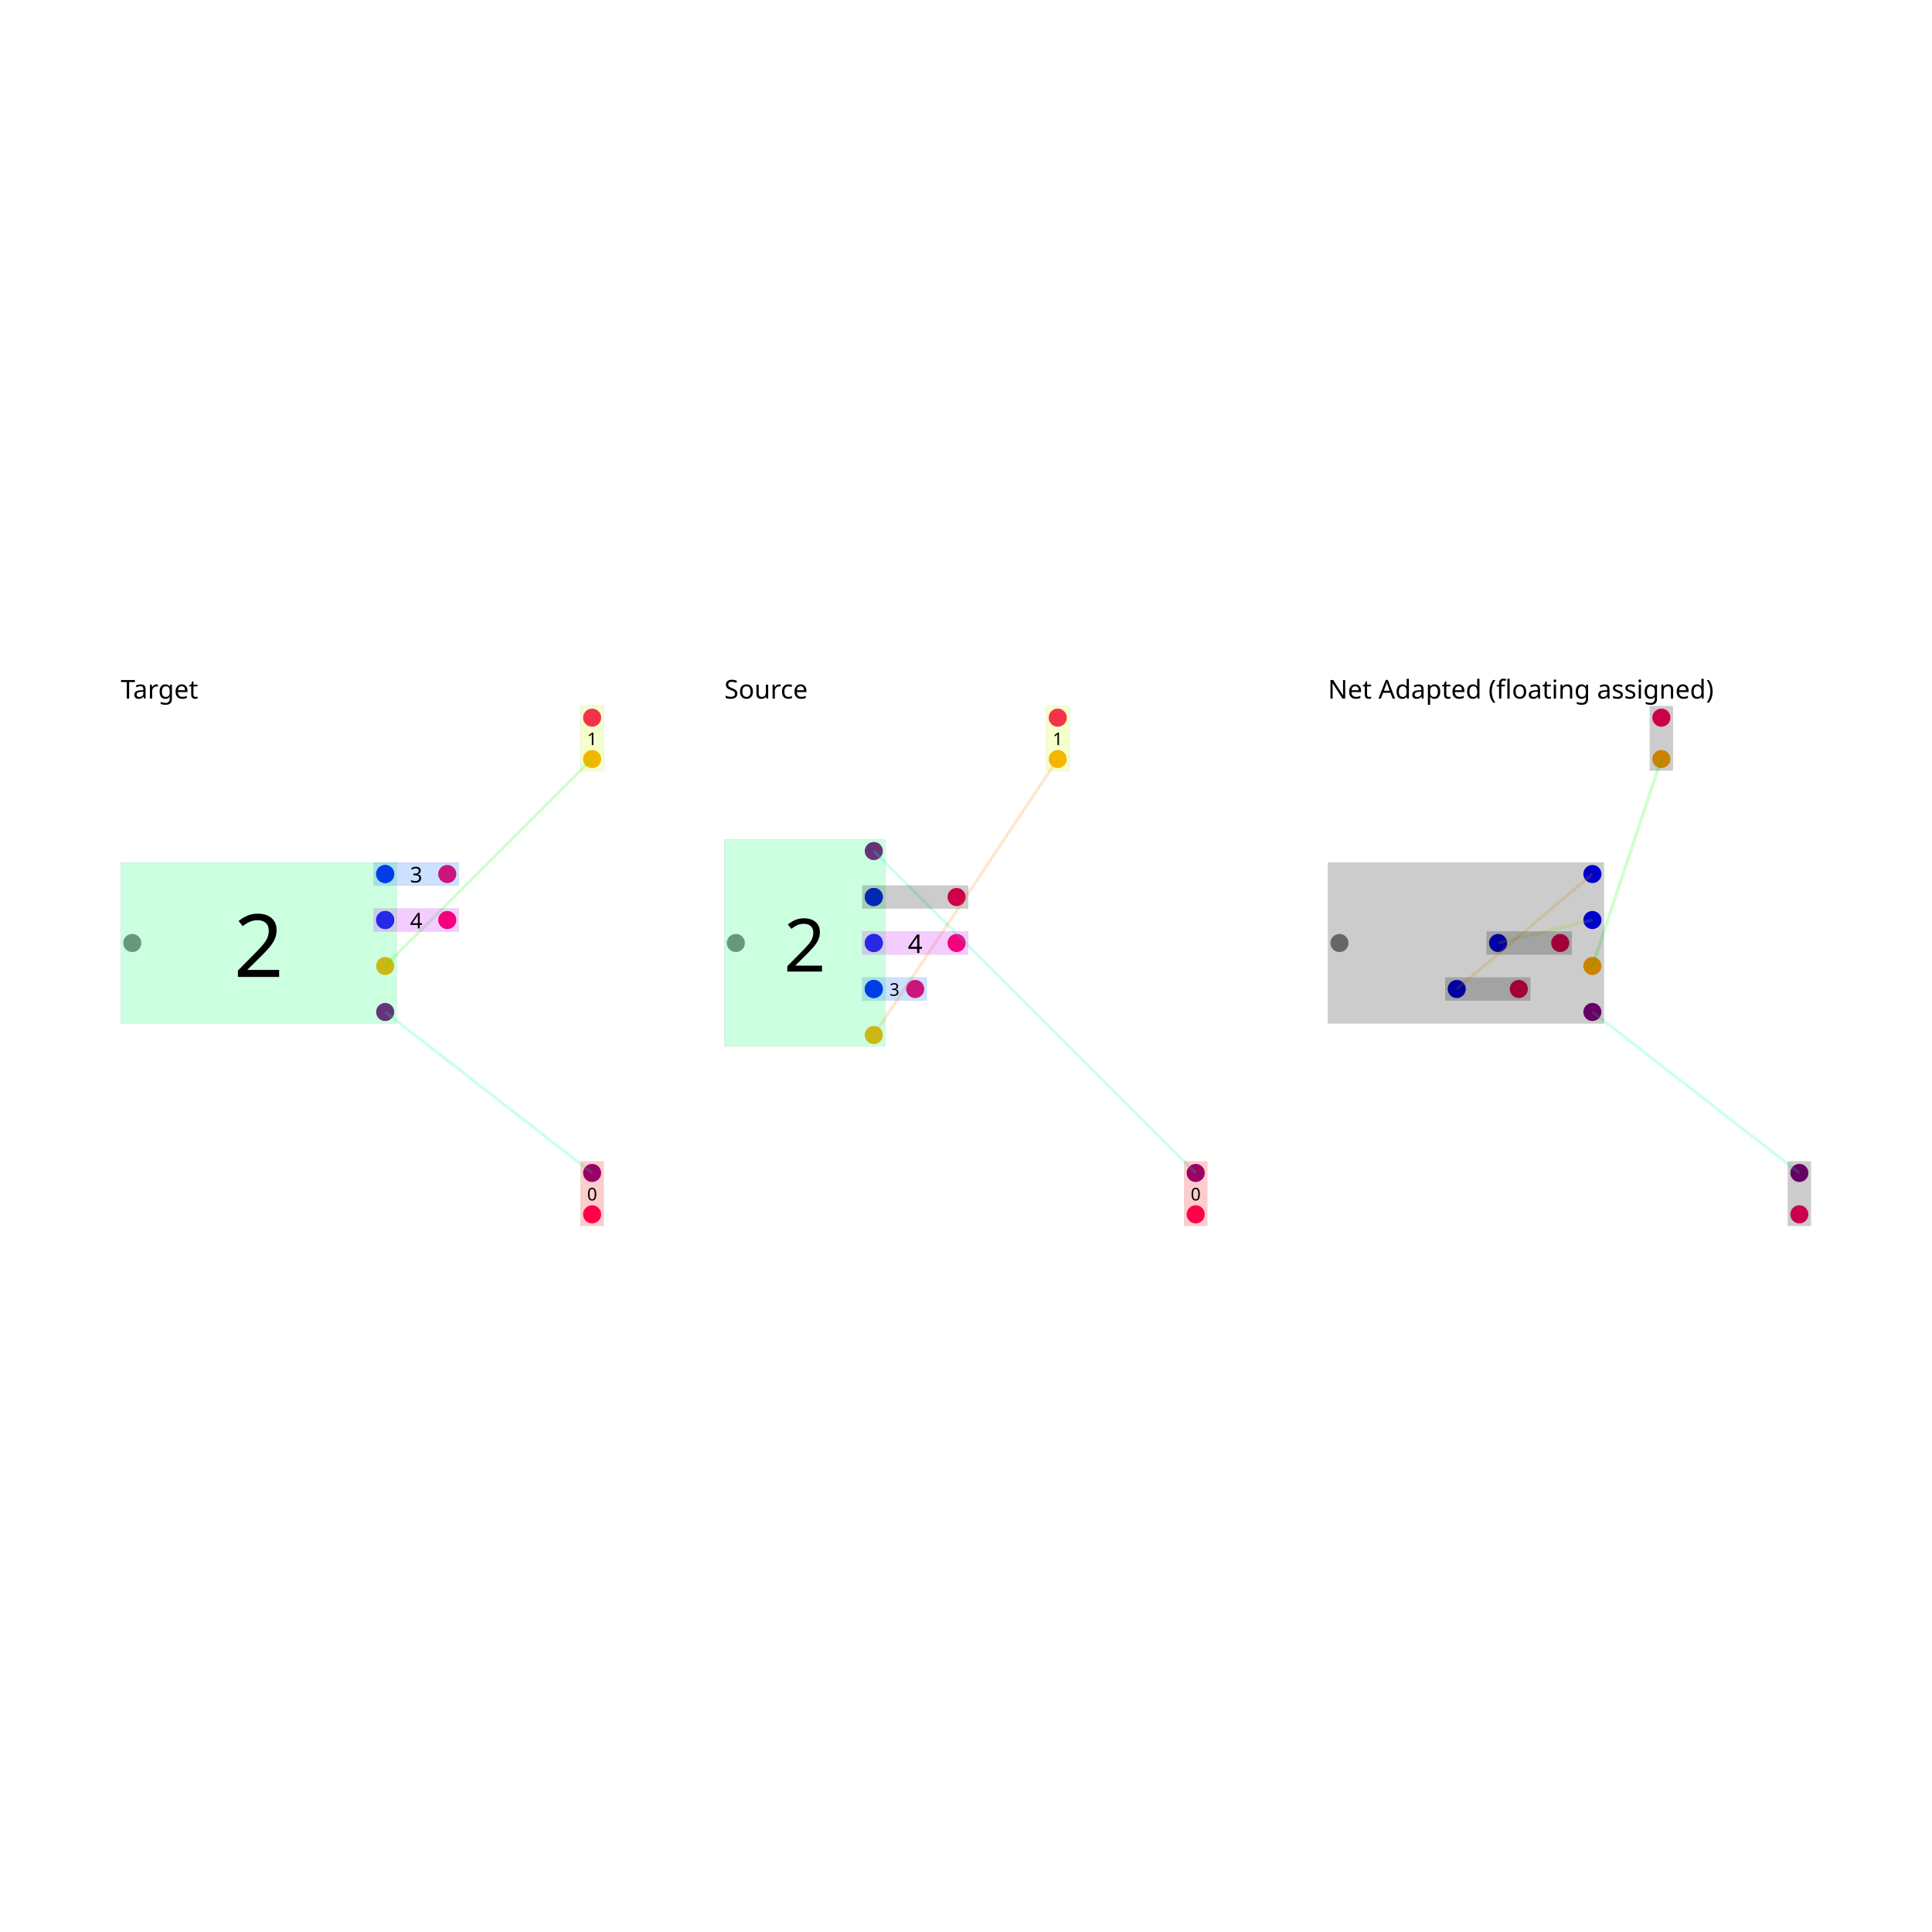
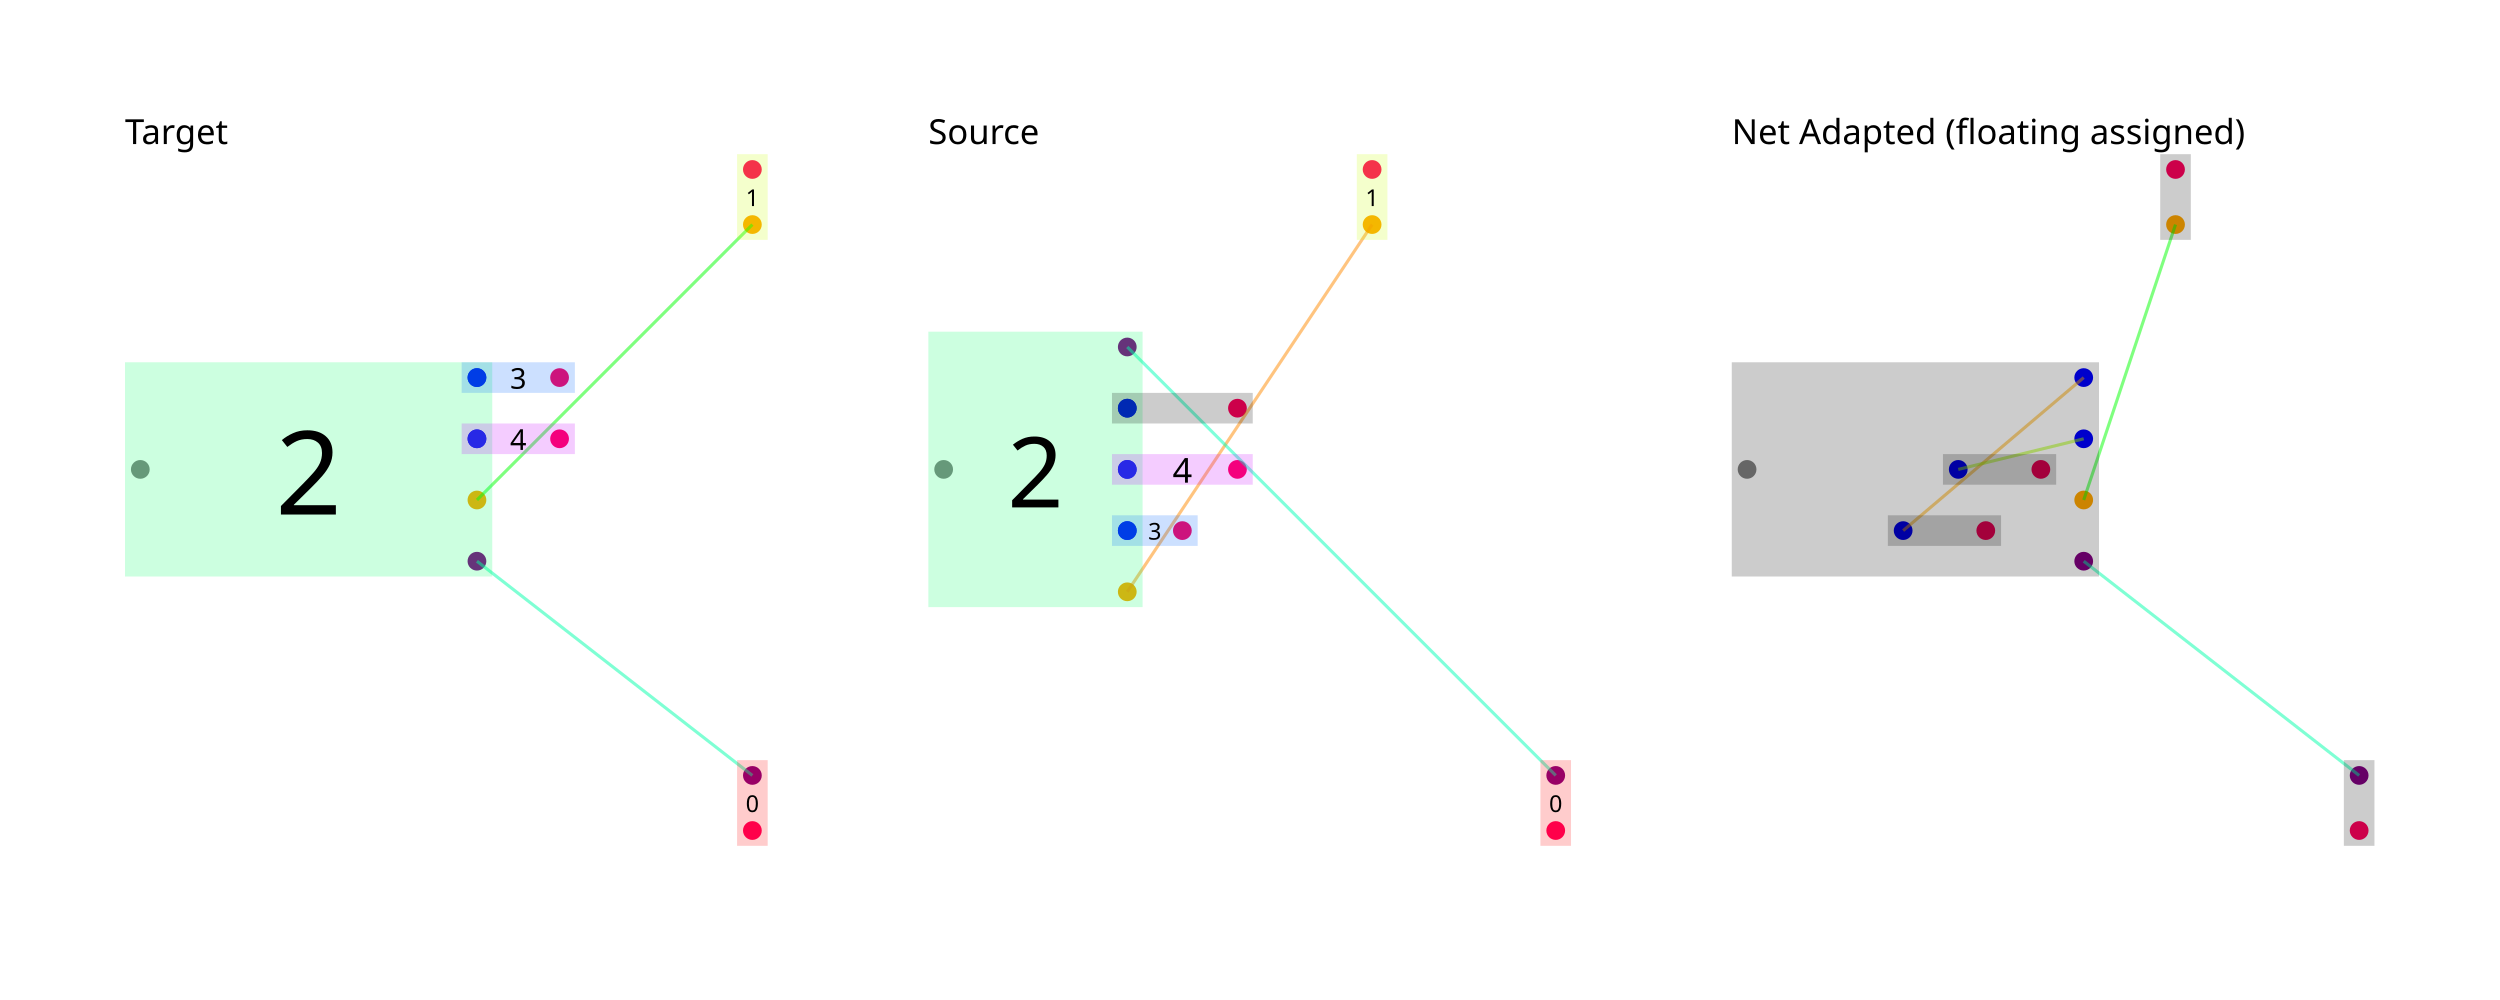
- <svg xmlns="http://www.w3.org/2000/svg" width="640" height="640" viewBox="0 0 640 640">
+ <svg xmlns="http://www.w3.org/2000/svg" width="800" height="320" viewBox="0 0 800 320">
  <rect width="100%" height="100%" fill="white" />
  <g>
-     <circle data-type="point" data-label="schematic_component_0_center component_center center_schematic_component_0" data-x="0" data-y="0" cx="43.808" cy="312.383" r="3" fill="gray" />
-   </g>
-   <g>
-     <circle data-type="point" data-label="schematic_port_0 normal unnamedsubcircuit13_connectivity_net0" data-x="1.1" data-y="0.30000000000000004" cx="127.595" cy="289.532" r="3" fill="blue" />
-   </g>
-   <g>
-     <circle data-type="point" data-label="schematic_port_1 normal unnamedsubcircuit13_connectivity_net1" data-x="1.1" data-y="0.09999999999999998" cx="127.595" cy="304.766" r="3" fill="blue" />
-   </g>
-   <g>
-     <circle data-type="point" data-label="schematic_port_2 vcc unnamedsubcircuit13_connectivity_net2" data-x="1.1" data-y="-0.10000000000000003" cx="127.595" cy="320" r="3" fill="orange" />
-   </g>
-   <g>
-     <circle data-type="point" data-label="schematic_port_3 gnd unnamedsubcircuit13_connectivity_net3" data-x="1.1" data-y="-0.30000000000000004" cx="127.595" cy="335.234" r="3" fill="purple" />
-   </g>
-   <g>
-     <circle data-type="point" data-label="schematic_net_label_0_pin gnd unnamedsubcircuit13_connectivity_net3" data-x="2" data-y="-1" cx="196.147" cy="388.553" r="3" fill="purple" />
-   </g>
-   <g>
-     <circle data-type="point" data-label="schematic_net_label_0_center netlabel_center schematic_net_label_0_center" data-x="2" data-y="-1.18" cx="196.147" cy="402.263" r="3" fill="hsl(338.4, 100%, 50%, 1)" />
-   </g>
-   <g>
-     <circle data-type="point" data-label="schematic_net_label_1_pin vcc unnamedsubcircuit13_connectivity_net2" data-x="2" data-y="0.8" cx="196.147" cy="251.447" r="3" fill="orange" />
-   </g>
-   <g>
-     <circle data-type="point" data-label="schematic_net_label_1_center netlabel_center schematic_net_label_1_center" data-x="2" data-y="0.98" cx="196.147" cy="237.737" r="3" fill="hsl(338.4, 100%, 50%, 1)" />
-   </g>
-   <g>
-     <circle data-type="point" data-label="schematic_net_label_2_pin normal unnamedsubcircuit13_connectivity_net0" data-x="1.1" data-y="0.30000000000000004" cx="127.595" cy="289.532" r="3" fill="blue" />
-   </g>
-   <g>
-     <circle data-type="point" data-label="schematic_net_label_2_center netlabel_center schematic_net_label_2_center" data-x="1.37" data-y="0.30000000000000004" cx="148.161" cy="289.532" r="3" fill="hsl(338.4, 100%, 50%, 1)" />
-   </g>
-   <g>
-     <circle data-type="point" data-label="schematic_net_label_3_pin normal unnamedsubcircuit13_connectivity_net1" data-x="1.1" data-y="0.09999999999999998" cx="127.595" cy="304.766" r="3" fill="blue" />
-   </g>
-   <g>
-     <circle data-type="point" data-label="schematic_net_label_3_center netlabel_center schematic_net_label_3_center" data-x="1.37" data-y="0.09999999999999998" cx="148.161" cy="304.766" r="3" fill="hsl(338.4, 100%, 50%, 1)" />
-   </g>
-   <g>
-     <circle data-type="point" data-label="schematic_component_0_center component_center center_schematic_component_0" data-x="2.6249999999999996" data-y="0" cx="243.753" cy="312.383" r="3" fill="gray" />
-   </g>
-   <g>
-     <circle data-type="point" data-label="schematic_port_0 vcc unnamedsubcircuit114_connectivity_net0" data-x="3.2249999999999996" data-y="-0.4" cx="289.455" cy="342.851" r="3" fill="orange" />
-   </g>
-   <g>
-     <circle data-type="point" data-label="schematic_port_1 normal unnamedsubcircuit114_connectivity_net1" data-x="3.2249999999999996" data-y="-0.2" cx="289.455" cy="327.617" r="3" fill="blue" />
-   </g>
-   <g>
-     <circle data-type="point" data-label="schematic_port_2 normal unnamedsubcircuit114_connectivity_net2" data-x="3.2249999999999996" data-y="0" cx="289.455" cy="312.383" r="3" fill="blue" />
-   </g>
-   <g>
-     <circle data-type="point" data-label="schematic_port_3 normal unnamedsubcircuit114_connectivity_net3" data-x="3.2249999999999996" data-y="0.20000000000000007" cx="289.455" cy="297.149" r="3" fill="blue" />
-   </g>
-   <g>
-     <circle data-type="point" data-label="schematic_port_4 gnd unnamedsubcircuit114_connectivity_net4" data-x="3.2249999999999996" data-y="0.4" cx="289.455" cy="281.915" r="3" fill="purple" />
-   </g>
-   <g>
-     <circle data-type="point" data-label="schematic_net_label_0_pin gnd unnamedsubcircuit114_connectivity_net4" data-x="4.625" data-y="-1" cx="396.092" cy="388.553" r="3" fill="purple" />
-   </g>
-   <g>
-     <circle data-type="point" data-label="schematic_net_label_0_center netlabel_center schematic_net_label_0_center" data-x="4.625" data-y="-1.18" cx="396.092" cy="402.263" r="3" fill="hsl(338.4, 100%, 50%, 1)" />
-   </g>
-   <g>
-     <circle data-type="point" data-label="schematic_net_label_1_pin vcc unnamedsubcircuit114_connectivity_net0" data-x="4.0249999999999995" data-y="0.8" cx="350.391" cy="251.447" r="3" fill="orange" />
-   </g>
-   <g>
-     <circle data-type="point" data-label="schematic_net_label_1_center netlabel_center schematic_net_label_1_center" data-x="4.0249999999999995" data-y="0.98" cx="350.391" cy="237.737" r="3" fill="hsl(338.4, 100%, 50%, 1)" />
-   </g>
-   <g>
-     <circle data-type="point" data-label="schematic_net_label_2_pin normal unnamedsubcircuit114_connectivity_net1" data-x="3.2249999999999996" data-y="-0.2" cx="289.455" cy="327.617" r="3" fill="blue" />
-   </g>
-   <g>
-     <circle data-type="point" data-label="schematic_net_label_2_center netlabel_center schematic_net_label_2_center" data-x="3.4049999999999994" data-y="-0.2" cx="303.166" cy="327.617" r="3" fill="hsl(338.4, 100%, 50%, 1)" />
-   </g>
-   <g>
-     <circle data-type="point" data-label="schematic_net_label_3_pin normal unnamedsubcircuit114_connectivity_net2" data-x="3.2249999999999996" data-y="0" cx="289.455" cy="312.383" r="3" fill="blue" />
-   </g>
-   <g>
-     <circle data-type="point" data-label="schematic_net_label_3_center netlabel_center schematic_net_label_3_center" data-x="3.5849999999999995" data-y="0" cx="316.876" cy="312.383" r="3" fill="hsl(338.4, 100%, 50%, 1)" />
-   </g>
-   <g>
-     <circle data-type="point" data-label="schematic_net_label_4_pin normal unnamedsubcircuit114_connectivity_net3" data-x="3.2249999999999996" data-y="0.20000000000000007" cx="289.455" cy="297.149" r="3" fill="blue" />
-   </g>
-   <g>
-     <circle data-type="point" data-label="schematic_net_label_4_center netlabel_center schematic_net_label_4_center" data-x="3.5849999999999995" data-y="0.20000000000000007" cx="316.876" cy="297.149" r="3" fill="hsl(338.4, 100%, 50%, 1)" />
-   </g>
-   <g>
-     <circle data-type="point" data-label="schematic_component_0_center component_center center_schematic_component_0" data-x="5.2502249999999995" data-y="0" cx="443.715" cy="312.383" r="3" fill="gray" />
-   </g>
-   <g>
-     <circle data-type="point" data-label="schematic_port_0 normal unnamedsubcircuit13_connectivity_net0" data-x="6.350225" data-y="0.30000000000000004" cx="527.502" cy="289.532" r="3" fill="blue" />
-   </g>
-   <g>
-     <circle data-type="point" data-label="schematic_port_1 normal unnamedsubcircuit13_connectivity_net1" data-x="6.350225" data-y="0.09999999999999998" cx="527.502" cy="304.766" r="3" fill="blue" />
-   </g>
-   <g>
-     <circle data-type="point" data-label="schematic_port_2 vcc unnamedsubcircuit13_connectivity_net2" data-x="6.350225" data-y="-0.10000000000000003" cx="527.502" cy="320" r="3" fill="orange" />
-   </g>
-   <g>
-     <circle data-type="point" data-label="schematic_port_3 gnd unnamedsubcircuit13_connectivity_net3" data-x="6.350225" data-y="-0.30000000000000004" cx="527.502" cy="335.234" r="3" fill="purple" />
-   </g>
-   <g>
-     <circle data-type="point" data-label="schematic_net_label_0_pin gnd unnamedsubcircuit13_connectivity_net3" data-x="7.2502249999999995" data-y="-1" cx="596.054" cy="388.553" r="3" fill="purple" />
-   </g>
-   <g>
-     <circle data-type="point" data-label="schematic_net_label_0_center netlabel_center schematic_net_label_0_center" data-x="7.2502249999999995" data-y="-1.18" cx="596.054" cy="402.263" r="3" fill="hsl(338.4, 100%, 50%, 1)" />
-   </g>
-   <g>
-     <circle data-type="point" data-label="schematic_net_label_1_pin vcc unnamedsubcircuit13_connectivity_net2" data-x="6.650224999999999" data-y="0.8" cx="550.353" cy="251.447" r="3" fill="orange" />
-   </g>
-   <g>
-     <circle data-type="point" data-label="schematic_net_label_1_center netlabel_center schematic_net_label_1_center" data-x="6.650224999999999" data-y="0.98" cx="550.353" cy="237.737" r="3" fill="hsl(338.4, 100%, 50%, 1)" />
-   </g>
-   <g>
-     <circle data-type="point" data-label="schematic_net_label_2_pin normal unnamedsubcircuit13_connectivity_net0" data-x="5.760224999999999" data-y="-0.2" cx="482.562" cy="327.617" r="3" fill="blue" />
-   </g>
-   <g>
-     <circle data-type="point" data-label="schematic_net_label_2_center netlabel_center schematic_net_label_2_center" data-x="6.030225" data-y="-0.2" cx="503.128" cy="327.617" r="3" fill="hsl(338.4, 100%, 50%, 1)" />
-   </g>
-   <g>
-     <circle data-type="point" data-label="schematic_net_label_3_pin normal unnamedsubcircuit13_connectivity_net1" data-x="5.940225" data-y="0" cx="496.272" cy="312.383" r="3" fill="blue" />
-   </g>
-   <g>
-     <circle data-type="point" data-label="schematic_net_label_3_center netlabel_center schematic_net_label_3_center" data-x="6.210224999999999" data-y="0" cx="516.838" cy="312.383" r="3" fill="hsl(338.4, 100%, 50%, 1)" />
-   </g>
-   <g>
-     <polyline data-points="1.1,0.30000000000000004 1.1,0.30000000000000004" data-type="line" data-label="" points="127.595,289.532 127.595,289.532" fill="none" stroke="hsl(40, 100%, 50%, 0.2)" stroke-width="1" />
-   </g>
-   <g>
-     <polyline data-points="1.1,0.09999999999999998 1.1,0.09999999999999998" data-type="line" data-label="" points="127.595,304.766 127.595,304.766" fill="none" stroke="hsl(80, 100%, 50%, 0.2)" stroke-width="1" />
-   </g>
-   <g>
-     <polyline data-points="1.1,-0.10000000000000003 2,0.8" data-type="line" data-label="" points="127.595,320 196.147,251.447" fill="none" stroke="hsl(120, 100%, 50%, 0.2)" stroke-width="1" />
-   </g>
-   <g>
-     <polyline data-points="1.1,-0.30000000000000004 2,-1" data-type="line" data-label="" points="127.595,335.234 196.147,388.553" fill="none" stroke="hsl(160, 100%, 50%, 0.2)" stroke-width="1" />
-   </g>
-   <g>
-     <polyline data-points="3.2249999999999996,-0.4 4.0249999999999995,0.8" data-type="line" data-label="" points="289.455,342.851 350.391,251.447" fill="none" stroke="hsl(32.727, 100%, 50%, 0.2)" stroke-width="1" />
-   </g>
-   <g>
-     <polyline data-points="3.2249999999999996,-0.2 3.2249999999999996,-0.2" data-type="line" data-label="" points="289.455,327.617 289.455,327.617" fill="none" stroke="hsl(65.455, 100%, 50%, 0.2)" stroke-width="1" />
-   </g>
-   <g>
-     <polyline data-points="3.2249999999999996,0 3.2249999999999996,0" data-type="line" data-label="" points="289.455,312.383 289.455,312.383" fill="none" stroke="hsl(98.182, 100%, 50%, 0.2)" stroke-width="1" />
-   </g>
-   <g>
-     <polyline data-points="3.2249999999999996,0.20000000000000007 3.2249999999999996,0.20000000000000007" data-type="line" data-label="" points="289.455,297.149 289.455,297.149" fill="none" stroke="hsl(130.909, 100%, 50%, 0.2)" stroke-width="1" />
-   </g>
-   <g>
-     <polyline data-points="3.2249999999999996,0.4 4.625,-1" data-type="line" data-label="" points="289.455,281.915 396.092,388.553" fill="none" stroke="hsl(163.636, 100%, 50%, 0.2)" stroke-width="1" />
-   </g>
-   <g>
-     <polyline data-points="6.350225,0.30000000000000004 5.760224999999999,-0.2" data-type="line" data-label="" points="527.502,289.532 482.562,327.617" fill="none" stroke="hsl(40, 100%, 50%, 0.2)" stroke-width="1" />
-   </g>
-   <g>
-     <polyline data-points="6.350225,0.09999999999999998 5.940225,0" data-type="line" data-label="" points="527.502,304.766 496.272,312.383" fill="none" stroke="hsl(80, 100%, 50%, 0.2)" stroke-width="1" />
-   </g>
-   <g>
-     <polyline data-points="6.350225,-0.10000000000000003 6.650224999999999,0.8" data-type="line" data-label="" points="527.502,320 550.353,251.447" fill="none" stroke="hsl(120, 100%, 50%, 0.2)" stroke-width="1" />
-   </g>
-   <g>
-     <polyline data-points="6.350225,-0.30000000000000004 7.2502249999999995,-1" data-type="line" data-label="" points="527.502,335.234 596.054,388.553" fill="none" stroke="hsl(160, 100%, 50%, 0.2)" stroke-width="1" />
-   </g>
-   <g>
-     <rect data-type="rect" data-label="schematic_component_0" data-x="0.55" data-y="0" x="40" y="285.724" width="91.403" height="53.319" fill="hsl(144, 100%, 50%, 0.2)" stroke="black" stroke-width="0.013" />
-   </g>
-   <g>
-     <rect data-type="rect" data-label="schematic_net_label_0" data-x="2" data-y="-1.0899999999999999" x="192.339" y="384.744" width="7.617" height="21.327" fill="hsl(0, 100%, 50%, 0.2)" stroke="black" stroke-width="0.013" />
-   </g>
-   <g>
-     <rect data-type="rect" data-label="schematic_net_label_1" data-x="2" data-y="0.89" x="192.339" y="233.928" width="7.617" height="21.327" fill="hsl(72, 100%, 50%, 0.2)" stroke="black" stroke-width="0.013" />
-   </g>
-   <g>
-     <rect data-type="rect" data-label="schematic_net_label_2" data-x="1.235" data-y="0.30000000000000004" x="123.786" y="285.724" width="28.183" height="7.617" fill="hsl(216, 100%, 50%, 0.2)" stroke="black" stroke-width="0.013" />
-   </g>
-   <g>
-     <rect data-type="rect" data-label="schematic_net_label_3" data-x="1.235" data-y="0.09999999999999998" x="123.786" y="300.958" width="28.183" height="7.617" fill="hsl(288, 100%, 50%, 0.2)" stroke="black" stroke-width="0.013" />
-   </g>
-   <g>
-     <rect data-type="rect" data-label="schematic_component_0" data-x="2.925" data-y="0" x="239.945" y="278.107" width="53.319" height="68.553" fill="hsl(144, 100%, 50%, 0.2)" stroke="black" stroke-width="0.013" />
-   </g>
-   <g>
-     <rect data-type="rect" data-label="schematic_net_label_0" data-x="4.625" data-y="-1.0899999999999999" x="392.284" y="384.744" width="7.617" height="21.327" fill="hsl(0, 100%, 50%, 0.2)" stroke="black" stroke-width="0.013" />
-   </g>
-   <g>
-     <rect data-type="rect" data-label="schematic_net_label_1" data-x="4.0249999999999995" data-y="0.89" x="346.582" y="233.928" width="7.617" height="21.327" fill="hsl(72, 100%, 50%, 0.2)" stroke="black" stroke-width="0.013" />
-   </g>
-   <g>
-     <rect data-type="rect" data-label="schematic_net_label_2" data-x="3.3149999999999995" data-y="-0.2" x="285.647" y="323.808" width="21.327" height="7.617" fill="hsl(216, 100%, 50%, 0.2)" stroke="black" stroke-width="0.013" />
-   </g>
-   <g>
-     <rect data-type="rect" data-label="schematic_net_label_3" data-x="3.4049999999999994" data-y="0" x="285.647" y="308.575" width="35.038" height="7.617" fill="hsl(288, 100%, 50%, 0.2)" stroke="black" stroke-width="0.013" />
-   </g>
-   <g>
-     <rect data-type="rect" data-label="schematic_net_label_4" data-x="3.4049999999999994" data-y="0.20000000000000007" x="285.647" y="293.341" width="35.038" height="7.617" fill="rgba(0, 0, 0, 0.2)" stroke="black" stroke-width="0.013" />
-   </g>
-   <g>
-     <rect data-type="rect" data-label="schematic_component_0" data-x="5.800224999999999" data-y="0" x="439.907" y="285.724" width="91.403" height="53.319" fill="rgba(0, 0, 0, 0.2)" stroke="black" stroke-width="0.013" />
-   </g>
-   <g>
-     <rect data-type="rect" data-label="schematic_net_label_0" data-x="7.2502249999999995" data-y="-1.0899999999999999" x="592.246" y="384.744" width="7.617" height="21.327" fill="rgba(0, 0, 0, 0.2)" stroke="black" stroke-width="0.013" />
-   </g>
-   <g>
-     <rect data-type="rect" data-label="schematic_net_label_1" data-x="6.650224999999999" data-y="0.89" x="546.544" y="233.928" width="7.617" height="21.327" fill="rgba(0, 0, 0, 0.2)" stroke="black" stroke-width="0.013" />
-   </g>
-   <g>
-     <rect data-type="rect" data-label="schematic_net_label_2" data-x="5.895225" data-y="-0.2" x="478.753" y="323.808" width="28.183" height="7.617" fill="rgba(0, 0, 0, 0.2)" stroke="black" stroke-width="0.013" />
-   </g>
-   <g>
-     <rect data-type="rect" data-label="schematic_net_label_3" data-x="6.075225" data-y="0" x="492.464" y="308.575" width="28.183" height="7.617" fill="rgba(0, 0, 0, 0.2)" stroke="black" stroke-width="0.013" />
-   </g>
-   <text data-type="text" data-label="Target" data-x="-0.050000000000000044" data-y="1.03" x="40" y="233.928" fill="black" font-size="8.607" font-family="sans-serif" text-anchor="start" dominant-baseline="text-after-edge">Target</text>
-   <text data-type="text" data-label="2" data-x="0.55" data-y="0" x="85.702" y="312.383" fill="black" font-size="28.944" font-family="sans-serif" text-anchor="middle" dominant-baseline="central">2</text>
-   <text data-type="text" data-label="0" data-x="2" data-y="-1.0899999999999999" x="196.147" y="395.408" fill="black" font-size="5.789" font-family="sans-serif" text-anchor="middle" dominant-baseline="central">0</text>
-   <text data-type="text" data-label="1" data-x="2" data-y="0.89" x="196.147" y="244.592" fill="black" font-size="5.789" font-family="sans-serif" text-anchor="middle" dominant-baseline="central">1</text>
-   <text data-type="text" data-label="3" data-x="1.235" data-y="0.30000000000000004" x="137.878" y="289.532" fill="black" font-size="7.16" font-family="sans-serif" text-anchor="middle" dominant-baseline="central">3</text>
-   <text data-type="text" data-label="4" data-x="1.235" data-y="0.09999999999999998" x="137.878" y="304.766" fill="black" font-size="7.16" font-family="sans-serif" text-anchor="middle" dominant-baseline="central">4</text>
-   <text data-type="text" data-label="Source" data-x="2.5749999999999997" data-y="1.03" x="239.945" y="233.928" fill="black" font-size="8.607" font-family="sans-serif" text-anchor="start" dominant-baseline="text-after-edge">Source</text>
-   <text data-type="text" data-label="2" data-x="2.925" data-y="0" x="266.604" y="312.383" fill="black" font-size="24.374" font-family="sans-serif" text-anchor="middle" dominant-baseline="central">2</text>
-   <text data-type="text" data-label="0" data-x="4.625" data-y="-1.0899999999999999" x="396.092" y="395.408" fill="black" font-size="5.789" font-family="sans-serif" text-anchor="middle" dominant-baseline="central">0</text>
-   <text data-type="text" data-label="1" data-x="4.0249999999999995" data-y="0.89" x="350.391" y="244.592" fill="black" font-size="5.789" font-family="sans-serif" text-anchor="middle" dominant-baseline="central">1</text>
-   <text data-type="text" data-label="3" data-x="3.3149999999999995" data-y="-0.2" x="296.31" y="327.617" fill="black" font-size="5.789" font-family="sans-serif" text-anchor="middle" dominant-baseline="central">3</text>
-   <text data-type="text" data-label="4" data-x="3.4049999999999994" data-y="0" x="303.166" y="312.383" fill="black" font-size="8.531" font-family="sans-serif" text-anchor="middle" dominant-baseline="central">4</text>
-   <text data-type="text" data-label="Net Adapted (floating assigned)" data-x="5.200225" data-y="1.03" x="439.907" y="233.928" fill="black" font-size="8.607" font-family="sans-serif" text-anchor="start" dominant-baseline="text-after-edge">Net Adapted (floating assigned)</text>
+     <circle data-type="point" data-label="schematic_component_0_center component_center center_schematic_component_0" data-x="0" data-y="0" cx="44.897" cy="150.207" r="3" fill="gray" />
+   </g>
+   <g>
+     <circle data-type="point" data-label="schematic_port_0 normal unnamedsubcircuit13_connectivity_net0" data-x="1.1" data-y="0.30000000000000004" cx="152.622" cy="120.827" r="3" fill="blue" />
+   </g>
+   <g>
+     <circle data-type="point" data-label="schematic_port_1 normal unnamedsubcircuit13_connectivity_net1" data-x="1.1" data-y="0.09999999999999998" cx="152.622" cy="140.414" r="3" fill="blue" />
+   </g>
+   <g>
+     <circle data-type="point" data-label="schematic_port_2 vcc unnamedsubcircuit13_connectivity_net2" data-x="1.1" data-y="-0.10000000000000003" cx="152.622" cy="160" r="3" fill="orange" />
+   </g>
+   <g>
+     <circle data-type="point" data-label="schematic_port_3 gnd unnamedsubcircuit13_connectivity_net3" data-x="1.1" data-y="-0.30000000000000004" cx="152.622" cy="179.586" r="3" fill="purple" />
+   </g>
+   <g>
+     <circle data-type="point" data-label="schematic_net_label_0_pin gnd unnamedsubcircuit13_connectivity_net3" data-x="2" data-y="-1" cx="240.761" cy="248.139" r="3" fill="purple" />
+   </g>
+   <g>
+     <circle data-type="point" data-label="schematic_net_label_0_center netlabel_center schematic_net_label_0_center" data-x="2" data-y="-1.18" cx="240.761" cy="265.767" r="3" fill="hsl(338.4, 100%, 50%, 1)" />
+   </g>
+   <g>
+     <circle data-type="point" data-label="schematic_net_label_1_pin vcc unnamedsubcircuit13_connectivity_net2" data-x="2" data-y="0.8" cx="240.761" cy="71.861" r="3" fill="orange" />
+   </g>
+   <g>
+     <circle data-type="point" data-label="schematic_net_label_1_center netlabel_center schematic_net_label_1_center" data-x="2" data-y="0.98" cx="240.761" cy="54.233" r="3" fill="hsl(338.4, 100%, 50%, 1)" />
+   </g>
+   <g>
+     <circle data-type="point" data-label="schematic_net_label_2_pin normal unnamedsubcircuit13_connectivity_net0" data-x="1.1" data-y="0.30000000000000004" cx="152.622" cy="120.827" r="3" fill="blue" />
+   </g>
+   <g>
+     <circle data-type="point" data-label="schematic_net_label_2_center netlabel_center schematic_net_label_2_center" data-x="1.37" data-y="0.30000000000000004" cx="179.064" cy="120.827" r="3" fill="hsl(338.4, 100%, 50%, 1)" />
+   </g>
+   <g>
+     <circle data-type="point" data-label="schematic_net_label_3_pin normal unnamedsubcircuit13_connectivity_net1" data-x="1.1" data-y="0.09999999999999998" cx="152.622" cy="140.414" r="3" fill="blue" />
+   </g>
+   <g>
+     <circle data-type="point" data-label="schematic_net_label_3_center netlabel_center schematic_net_label_3_center" data-x="1.37" data-y="0.09999999999999998" cx="179.064" cy="140.414" r="3" fill="hsl(338.4, 100%, 50%, 1)" />
+   </g>
+   <g>
+     <circle data-type="point" data-label="schematic_component_0_center component_center center_schematic_component_0" data-x="2.6249999999999996" data-y="0" cx="301.969" cy="150.207" r="3" fill="gray" />
+   </g>
+   <g>
+     <circle data-type="point" data-label="schematic_port_0 vcc unnamedsubcircuit114_connectivity_net0" data-x="3.2249999999999996" data-y="-0.4" cx="360.728" cy="189.38" r="3" fill="orange" />
+   </g>
+   <g>
+     <circle data-type="point" data-label="schematic_port_1 normal unnamedsubcircuit114_connectivity_net1" data-x="3.2249999999999996" data-y="-0.2" cx="360.728" cy="169.793" r="3" fill="blue" />
+   </g>
+   <g>
+     <circle data-type="point" data-label="schematic_port_2 normal unnamedsubcircuit114_connectivity_net2" data-x="3.2249999999999996" data-y="0" cx="360.728" cy="150.207" r="3" fill="blue" />
+   </g>
+   <g>
+     <circle data-type="point" data-label="schematic_port_3 normal unnamedsubcircuit114_connectivity_net3" data-x="3.2249999999999996" data-y="0.20000000000000007" cx="360.728" cy="130.62" r="3" fill="blue" />
+   </g>
+   <g>
+     <circle data-type="point" data-label="schematic_port_4 gnd unnamedsubcircuit114_connectivity_net4" data-x="3.2249999999999996" data-y="0.4" cx="360.728" cy="111.034" r="3" fill="purple" />
+   </g>
+   <g>
+     <circle data-type="point" data-label="schematic_net_label_0_pin gnd unnamedsubcircuit114_connectivity_net4" data-x="4.625" data-y="-1" cx="497.833" cy="248.139" r="3" fill="purple" />
+   </g>
+   <g>
+     <circle data-type="point" data-label="schematic_net_label_0_center netlabel_center schematic_net_label_0_center" data-x="4.625" data-y="-1.18" cx="497.833" cy="265.767" r="3" fill="hsl(338.4, 100%, 50%, 1)" />
+   </g>
+   <g>
+     <circle data-type="point" data-label="schematic_net_label_1_pin vcc unnamedsubcircuit114_connectivity_net0" data-x="4.0249999999999995" data-y="0.8" cx="439.074" cy="71.861" r="3" fill="orange" />
+   </g>
+   <g>
+     <circle data-type="point" data-label="schematic_net_label_1_center netlabel_center schematic_net_label_1_center" data-x="4.0249999999999995" data-y="0.98" cx="439.074" cy="54.233" r="3" fill="hsl(338.4, 100%, 50%, 1)" />
+   </g>
+   <g>
+     <circle data-type="point" data-label="schematic_net_label_2_pin normal unnamedsubcircuit114_connectivity_net1" data-x="3.2249999999999996" data-y="-0.2" cx="360.728" cy="169.793" r="3" fill="blue" />
+   </g>
+   <g>
+     <circle data-type="point" data-label="schematic_net_label_2_center netlabel_center schematic_net_label_2_center" data-x="3.4049999999999994" data-y="-0.2" cx="378.356" cy="169.793" r="3" fill="hsl(338.4, 100%, 50%, 1)" />
+   </g>
+   <g>
+     <circle data-type="point" data-label="schematic_net_label_3_pin normal unnamedsubcircuit114_connectivity_net2" data-x="3.2249999999999996" data-y="0" cx="360.728" cy="150.207" r="3" fill="blue" />
+   </g>
+   <g>
+     <circle data-type="point" data-label="schematic_net_label_3_center netlabel_center schematic_net_label_3_center" data-x="3.5849999999999995" data-y="0" cx="395.984" cy="150.207" r="3" fill="hsl(338.4, 100%, 50%, 1)" />
+   </g>
+   <g>
+     <circle data-type="point" data-label="schematic_net_label_4_pin normal unnamedsubcircuit114_connectivity_net3" data-x="3.2249999999999996" data-y="0.20000000000000007" cx="360.728" cy="130.62" r="3" fill="blue" />
+   </g>
+   <g>
+     <circle data-type="point" data-label="schematic_net_label_4_center netlabel_center schematic_net_label_4_center" data-x="3.5849999999999995" data-y="0.20000000000000007" cx="395.984" cy="130.62" r="3" fill="hsl(338.4, 100%, 50%, 1)" />
+   </g>
+   <g>
+     <circle data-type="point" data-label="schematic_component_0_center component_center center_schematic_component_0" data-x="5.2502249999999995" data-y="0" cx="559.063" cy="150.207" r="3" fill="gray" />
+   </g>
+   <g>
+     <circle data-type="point" data-label="schematic_port_0 normal unnamedsubcircuit13_connectivity_net0" data-x="6.350225" data-y="0.30000000000000004" cx="666.788" cy="120.827" r="3" fill="blue" />
+   </g>
+   <g>
+     <circle data-type="point" data-label="schematic_port_1 normal unnamedsubcircuit13_connectivity_net1" data-x="6.350225" data-y="0.09999999999999998" cx="666.788" cy="140.414" r="3" fill="blue" />
+   </g>
+   <g>
+     <circle data-type="point" data-label="schematic_port_2 vcc unnamedsubcircuit13_connectivity_net2" data-x="6.350225" data-y="-0.10000000000000003" cx="666.788" cy="160" r="3" fill="orange" />
+   </g>
+   <g>
+     <circle data-type="point" data-label="schematic_port_3 gnd unnamedsubcircuit13_connectivity_net3" data-x="6.350225" data-y="-0.30000000000000004" cx="666.788" cy="179.586" r="3" fill="purple" />
+   </g>
+   <g>
+     <circle data-type="point" data-label="schematic_net_label_0_pin gnd unnamedsubcircuit13_connectivity_net3" data-x="7.2502249999999995" data-y="-1" cx="754.927" cy="248.139" r="3" fill="purple" />
+   </g>
+   <g>
+     <circle data-type="point" data-label="schematic_net_label_0_center netlabel_center schematic_net_label_0_center" data-x="7.2502249999999995" data-y="-1.18" cx="754.927" cy="265.767" r="3" fill="hsl(338.4, 100%, 50%, 1)" />
+   </g>
+   <g>
+     <circle data-type="point" data-label="schematic_net_label_1_pin vcc unnamedsubcircuit13_connectivity_net2" data-x="6.650224999999999" data-y="0.8" cx="696.168" cy="71.861" r="3" fill="orange" />
+   </g>
+   <g>
+     <circle data-type="point" data-label="schematic_net_label_1_center netlabel_center schematic_net_label_1_center" data-x="6.650224999999999" data-y="0.98" cx="696.168" cy="54.233" r="3" fill="hsl(338.4, 100%, 50%, 1)" />
+   </g>
+   <g>
+     <circle data-type="point" data-label="schematic_net_label_2_pin normal unnamedsubcircuit13_connectivity_net0" data-x="5.760224999999999" data-y="-0.2" cx="609.008" cy="169.793" r="3" fill="blue" />
+   </g>
+   <g>
+     <circle data-type="point" data-label="schematic_net_label_2_center netlabel_center schematic_net_label_2_center" data-x="6.030225" data-y="-0.2" cx="635.45" cy="169.793" r="3" fill="hsl(338.4, 100%, 50%, 1)" />
+   </g>
+   <g>
+     <circle data-type="point" data-label="schematic_net_label_3_pin normal unnamedsubcircuit13_connectivity_net1" data-x="5.940225" data-y="0" cx="626.636" cy="150.207" r="3" fill="blue" />
+   </g>
+   <g>
+     <circle data-type="point" data-label="schematic_net_label_3_center netlabel_center schematic_net_label_3_center" data-x="6.210224999999999" data-y="0" cx="653.078" cy="150.207" r="3" fill="hsl(338.4, 100%, 50%, 1)" />
+   </g>
+   <g>
+     <polyline data-points="1.1,0.30000000000000004 1.1,0.30000000000000004" data-type="line" data-label="" points="152.622,120.827 152.622,120.827" fill="none" stroke="hsl(40, 100%, 50%, 0.5)" stroke-width="1" />
+   </g>
+   <g>
+     <polyline data-points="1.1,0.09999999999999998 1.1,0.09999999999999998" data-type="line" data-label="" points="152.622,140.414 152.622,140.414" fill="none" stroke="hsl(80, 100%, 50%, 0.5)" stroke-width="1" />
+   </g>
+   <g>
+     <polyline data-points="1.1,-0.10000000000000003 2,0.8" data-type="line" data-label="" points="152.622,160 240.761,71.861" fill="none" stroke="hsl(120, 100%, 50%, 0.5)" stroke-width="1" />
+   </g>
+   <g>
+     <polyline data-points="1.1,-0.30000000000000004 2,-1" data-type="line" data-label="" points="152.622,179.586 240.761,248.139" fill="none" stroke="hsl(160, 100%, 50%, 0.5)" stroke-width="1" />
+   </g>
+   <g>
+     <polyline data-points="3.2249999999999996,-0.4 4.0249999999999995,0.8" data-type="line" data-label="" points="360.728,189.38 439.074,71.861" fill="none" stroke="hsl(32.727, 100%, 50%, 0.5)" stroke-width="1" />
+   </g>
+   <g>
+     <polyline data-points="3.2249999999999996,-0.2 3.2249999999999996,-0.2" data-type="line" data-label="" points="360.728,169.793 360.728,169.793" fill="none" stroke="hsl(65.455, 100%, 50%, 0.5)" stroke-width="1" />
+   </g>
+   <g>
+     <polyline data-points="3.2249999999999996,0 3.2249999999999996,0" data-type="line" data-label="" points="360.728,150.207 360.728,150.207" fill="none" stroke="hsl(98.182, 100%, 50%, 0.5)" stroke-width="1" />
+   </g>
+   <g>
+     <polyline data-points="3.2249999999999996,0.20000000000000007 3.2249999999999996,0.20000000000000007" data-type="line" data-label="" points="360.728,130.62 360.728,130.62" fill="none" stroke="hsl(130.909, 100%, 50%, 0.5)" stroke-width="1" />
+   </g>
+   <g>
+     <polyline data-points="3.2249999999999996,0.4 4.625,-1" data-type="line" data-label="" points="360.728,111.034 497.833,248.139" fill="none" stroke="hsl(163.636, 100%, 50%, 0.5)" stroke-width="1" />
+   </g>
+   <g>
+     <polyline data-points="6.350225,0.30000000000000004 5.760224999999999,-0.2" data-type="line" data-label="" points="666.788,120.827 609.008,169.793" fill="none" stroke="hsl(40, 100%, 50%, 0.5)" stroke-width="1" />
+   </g>
+   <g>
+     <polyline data-points="6.350225,0.09999999999999998 5.940225,0" data-type="line" data-label="" points="666.788,140.414 626.636,150.207" fill="none" stroke="hsl(80, 100%, 50%, 0.5)" stroke-width="1" />
+   </g>
+   <g>
+     <polyline data-points="6.350225,-0.10000000000000003 6.650224999999999,0.8" data-type="line" data-label="" points="666.788,160 696.168,71.861" fill="none" stroke="hsl(120, 100%, 50%, 0.5)" stroke-width="1" />
+   </g>
+   <g>
+     <polyline data-points="6.350225,-0.30000000000000004 7.2502249999999995,-1" data-type="line" data-label="" points="666.788,179.586 754.927,248.139" fill="none" stroke="hsl(160, 100%, 50%, 0.5)" stroke-width="1" />
+   </g>
+   <g>
+     <rect data-type="rect" data-label="schematic_component_0" data-x="0.55" data-y="0" x="40" y="115.931" width="117.519" height="68.553" fill="hsl(144, 100%, 50%, 0.2)" stroke="black" stroke-width="0.01" />
+   </g>
+   <g>
+     <rect data-type="rect" data-label="schematic_net_label_0" data-x="2" data-y="-1.0899999999999999" x="235.864" y="243.242" width="9.793" height="27.421" fill="hsl(0, 100%, 50%, 0.2)" stroke="black" stroke-width="0.01" />
+   </g>
+   <g>
+     <rect data-type="rect" data-label="schematic_net_label_1" data-x="2" data-y="0.89" x="235.864" y="49.337" width="9.793" height="27.421" fill="hsl(72, 100%, 50%, 0.2)" stroke="black" stroke-width="0.01" />
+   </g>
+   <g>
+     <rect data-type="rect" data-label="schematic_net_label_2" data-x="1.235" data-y="0.30000000000000004" x="147.725" y="115.931" width="36.235" height="9.793" fill="hsl(216, 100%, 50%, 0.2)" stroke="black" stroke-width="0.01" />
+   </g>
+   <g>
+     <rect data-type="rect" data-label="schematic_net_label_3" data-x="1.235" data-y="0.09999999999999998" x="147.725" y="135.517" width="36.235" height="9.793" fill="hsl(288, 100%, 50%, 0.2)" stroke="black" stroke-width="0.01" />
+   </g>
+   <g>
+     <rect data-type="rect" data-label="schematic_component_0" data-x="2.925" data-y="0" x="297.072" y="106.137" width="68.553" height="88.139" fill="hsl(144, 100%, 50%, 0.2)" stroke="black" stroke-width="0.01" />
+   </g>
+   <g>
+     <rect data-type="rect" data-label="schematic_net_label_0" data-x="4.625" data-y="-1.0899999999999999" x="492.936" y="243.242" width="9.793" height="27.421" fill="hsl(0, 100%, 50%, 0.2)" stroke="black" stroke-width="0.01" />
+   </g>
+   <g>
+     <rect data-type="rect" data-label="schematic_net_label_1" data-x="4.0249999999999995" data-y="0.89" x="434.177" y="49.337" width="9.793" height="27.421" fill="hsl(72, 100%, 50%, 0.2)" stroke="black" stroke-width="0.01" />
+   </g>
+   <g>
+     <rect data-type="rect" data-label="schematic_net_label_2" data-x="3.3149999999999995" data-y="-0.2" x="355.831" y="164.897" width="27.421" height="9.793" fill="hsl(216, 100%, 50%, 0.2)" stroke="black" stroke-width="0.01" />
+   </g>
+   <g>
+     <rect data-type="rect" data-label="schematic_net_label_3" data-x="3.4049999999999994" data-y="0" x="355.831" y="145.31" width="45.049" height="9.793" fill="hsl(288, 100%, 50%, 0.2)" stroke="black" stroke-width="0.01" />
+   </g>
+   <g>
+     <rect data-type="rect" data-label="schematic_net_label_4" data-x="3.4049999999999994" data-y="0.20000000000000007" x="355.831" y="125.724" width="45.049" height="9.793" fill="rgba(0, 0, 0, 0.2)" stroke="black" stroke-width="0.01" />
+   </g>
+   <g>
+     <rect data-type="rect" data-label="schematic_component_0" data-x="5.800224999999999" data-y="0" x="554.166" y="115.931" width="117.519" height="68.553" fill="rgba(0, 0, 0, 0.2)" stroke="black" stroke-width="0.01" />
+   </g>
+   <g>
+     <rect data-type="rect" data-label="schematic_net_label_0" data-x="7.2502249999999995" data-y="-1.0899999999999999" x="750.031" y="243.242" width="9.793" height="27.421" fill="rgba(0, 0, 0, 0.2)" stroke="black" stroke-width="0.01" />
+   </g>
+   <g>
+     <rect data-type="rect" data-label="schematic_net_label_1" data-x="6.650224999999999" data-y="0.89" x="691.271" y="49.337" width="9.793" height="27.421" fill="rgba(0, 0, 0, 0.2)" stroke="black" stroke-width="0.01" />
+   </g>
+   <g>
+     <rect data-type="rect" data-label="schematic_net_label_2" data-x="5.895225" data-y="-0.2" x="604.112" y="164.897" width="36.235" height="9.793" fill="rgba(0, 0, 0, 0.2)" stroke="black" stroke-width="0.01" />
+   </g>
+   <g>
+     <rect data-type="rect" data-label="schematic_net_label_3" data-x="6.075225" data-y="0" x="621.739" y="145.31" width="36.235" height="9.793" fill="rgba(0, 0, 0, 0.2)" stroke="black" stroke-width="0.01" />
+   </g>
+   <text data-type="text" data-label="Target" data-x="-0.050000000000000044" data-y="1.03" x="40" y="49.337" fill="black" font-size="11.066" font-family="sans-serif" text-anchor="start" dominant-baseline="text-after-edge">Target</text>
+   <text data-type="text" data-label="2" data-x="0.55" data-y="0" x="98.759" y="150.207" fill="black" font-size="37.214" font-family="sans-serif" text-anchor="middle" dominant-baseline="central">2</text>
+   <text data-type="text" data-label="0" data-x="2" data-y="-1.0899999999999999" x="240.761" y="256.953" fill="black" font-size="7.443" font-family="sans-serif" text-anchor="middle" dominant-baseline="central">0</text>
+   <text data-type="text" data-label="1" data-x="2" data-y="0.89" x="240.761" y="63.047" fill="black" font-size="7.443" font-family="sans-serif" text-anchor="middle" dominant-baseline="central">1</text>
+   <text data-type="text" data-label="3" data-x="1.235" data-y="0.30000000000000004" x="165.843" y="120.827" fill="black" font-size="9.206" font-family="sans-serif" text-anchor="middle" dominant-baseline="central">3</text>
+   <text data-type="text" data-label="4" data-x="1.235" data-y="0.09999999999999998" x="165.843" y="140.414" fill="black" font-size="9.206" font-family="sans-serif" text-anchor="middle" dominant-baseline="central">4</text>
+   <text data-type="text" data-label="Source" data-x="2.5749999999999997" data-y="1.03" x="297.072" y="49.337" fill="black" font-size="11.066" font-family="sans-serif" text-anchor="start" dominant-baseline="text-after-edge">Source</text>
+   <text data-type="text" data-label="2" data-x="2.925" data-y="0" x="331.348" y="150.207" fill="black" font-size="31.338" font-family="sans-serif" text-anchor="middle" dominant-baseline="central">2</text>
+   <text data-type="text" data-label="0" data-x="4.625" data-y="-1.0899999999999999" x="497.833" y="256.953" fill="black" font-size="7.443" font-family="sans-serif" text-anchor="middle" dominant-baseline="central">0</text>
+   <text data-type="text" data-label="1" data-x="4.0249999999999995" data-y="0.89" x="439.074" y="63.047" fill="black" font-size="7.443" font-family="sans-serif" text-anchor="middle" dominant-baseline="central">1</text>
+   <text data-type="text" data-label="3" data-x="3.3149999999999995" data-y="-0.2" x="369.542" y="169.793" fill="black" font-size="7.443" font-family="sans-serif" text-anchor="middle" dominant-baseline="central">3</text>
+   <text data-type="text" data-label="4" data-x="3.4049999999999994" data-y="0" x="378.356" y="150.207" fill="black" font-size="10.968" font-family="sans-serif" text-anchor="middle" dominant-baseline="central">4</text>
+   <text data-type="text" data-label="Net Adapted (floating assigned)" data-x="5.200225" data-y="1.03" x="554.166" y="49.337" fill="black" font-size="11.066" font-family="sans-serif" text-anchor="start" dominant-baseline="text-after-edge">Net Adapted (floating assigned)</text>
  <g id="crosshair" style="display: none">
-     <line id="crosshair-h" y1="0" y2="640" stroke="#666" stroke-width="0.5" />
-     <line id="crosshair-v" x1="0" x2="640" stroke="#666" stroke-width="0.5" />
+     <line id="crosshair-h" y1="0" y2="320" stroke="#666" stroke-width="0.5" />
+     <line id="crosshair-v" x1="0" x2="800" stroke="#666" stroke-width="0.5" />
    <text id="coordinates" font-family="monospace" font-size="12" fill="#666" />
  </g>
</svg>
